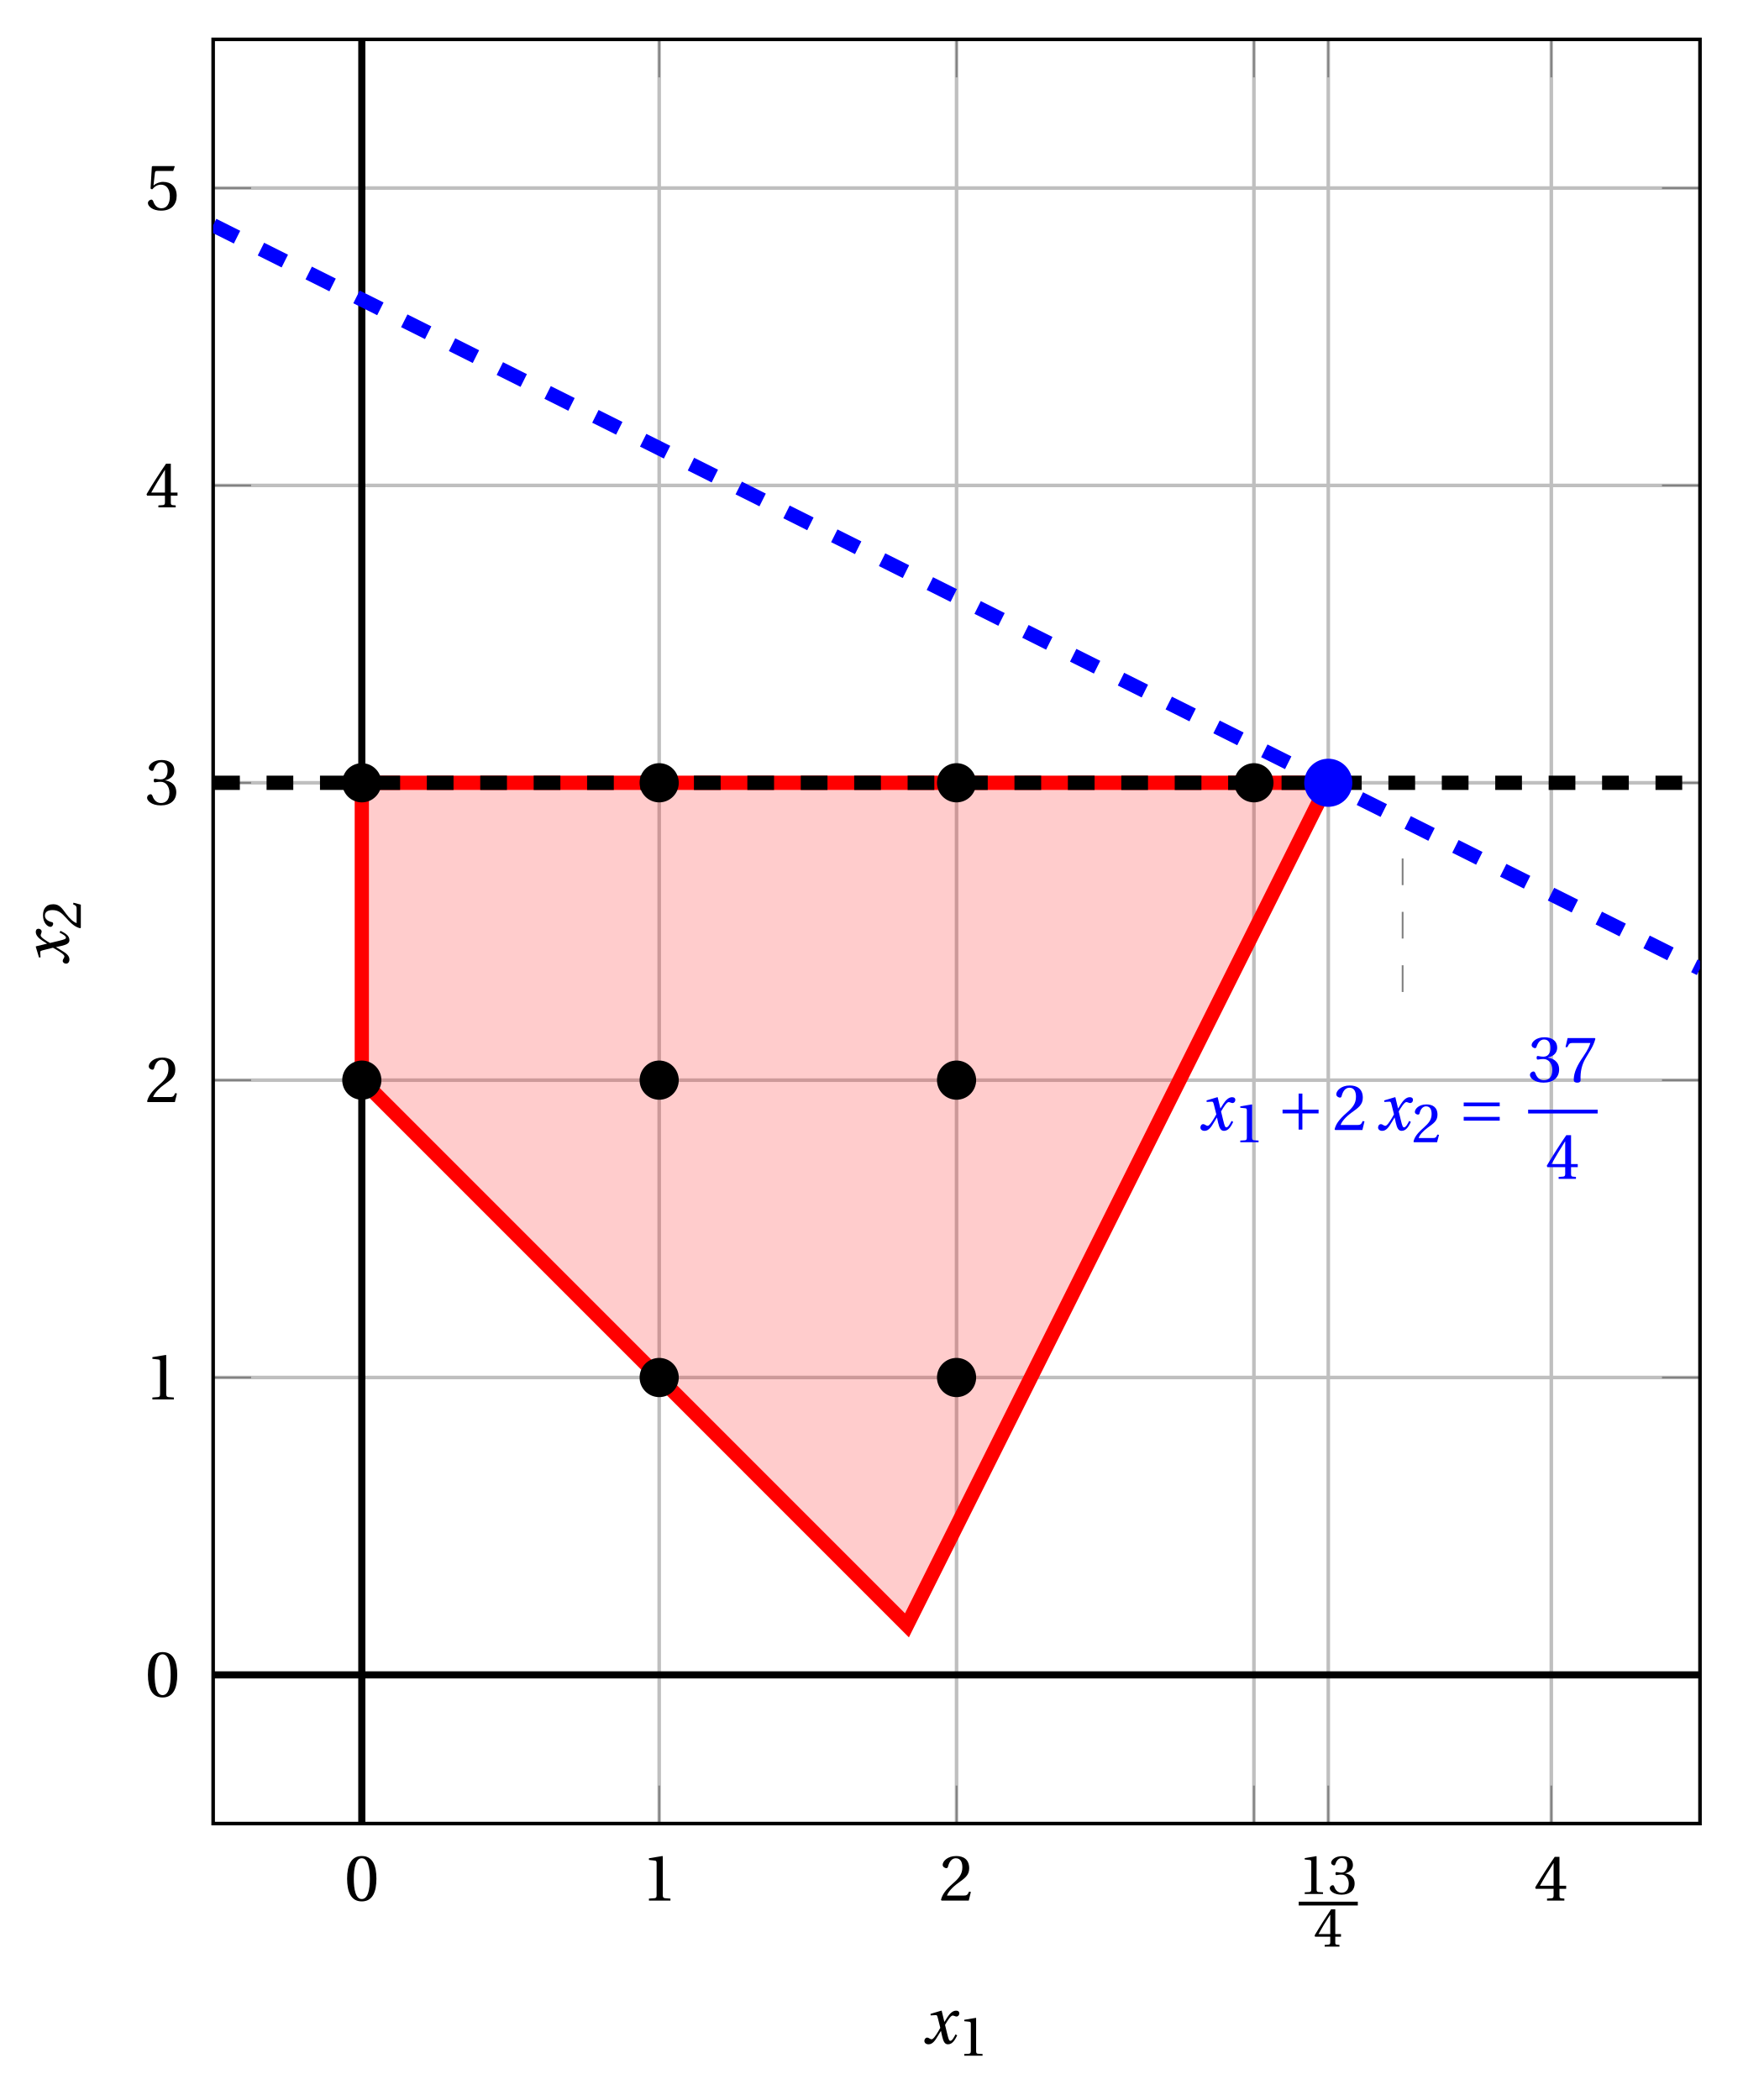
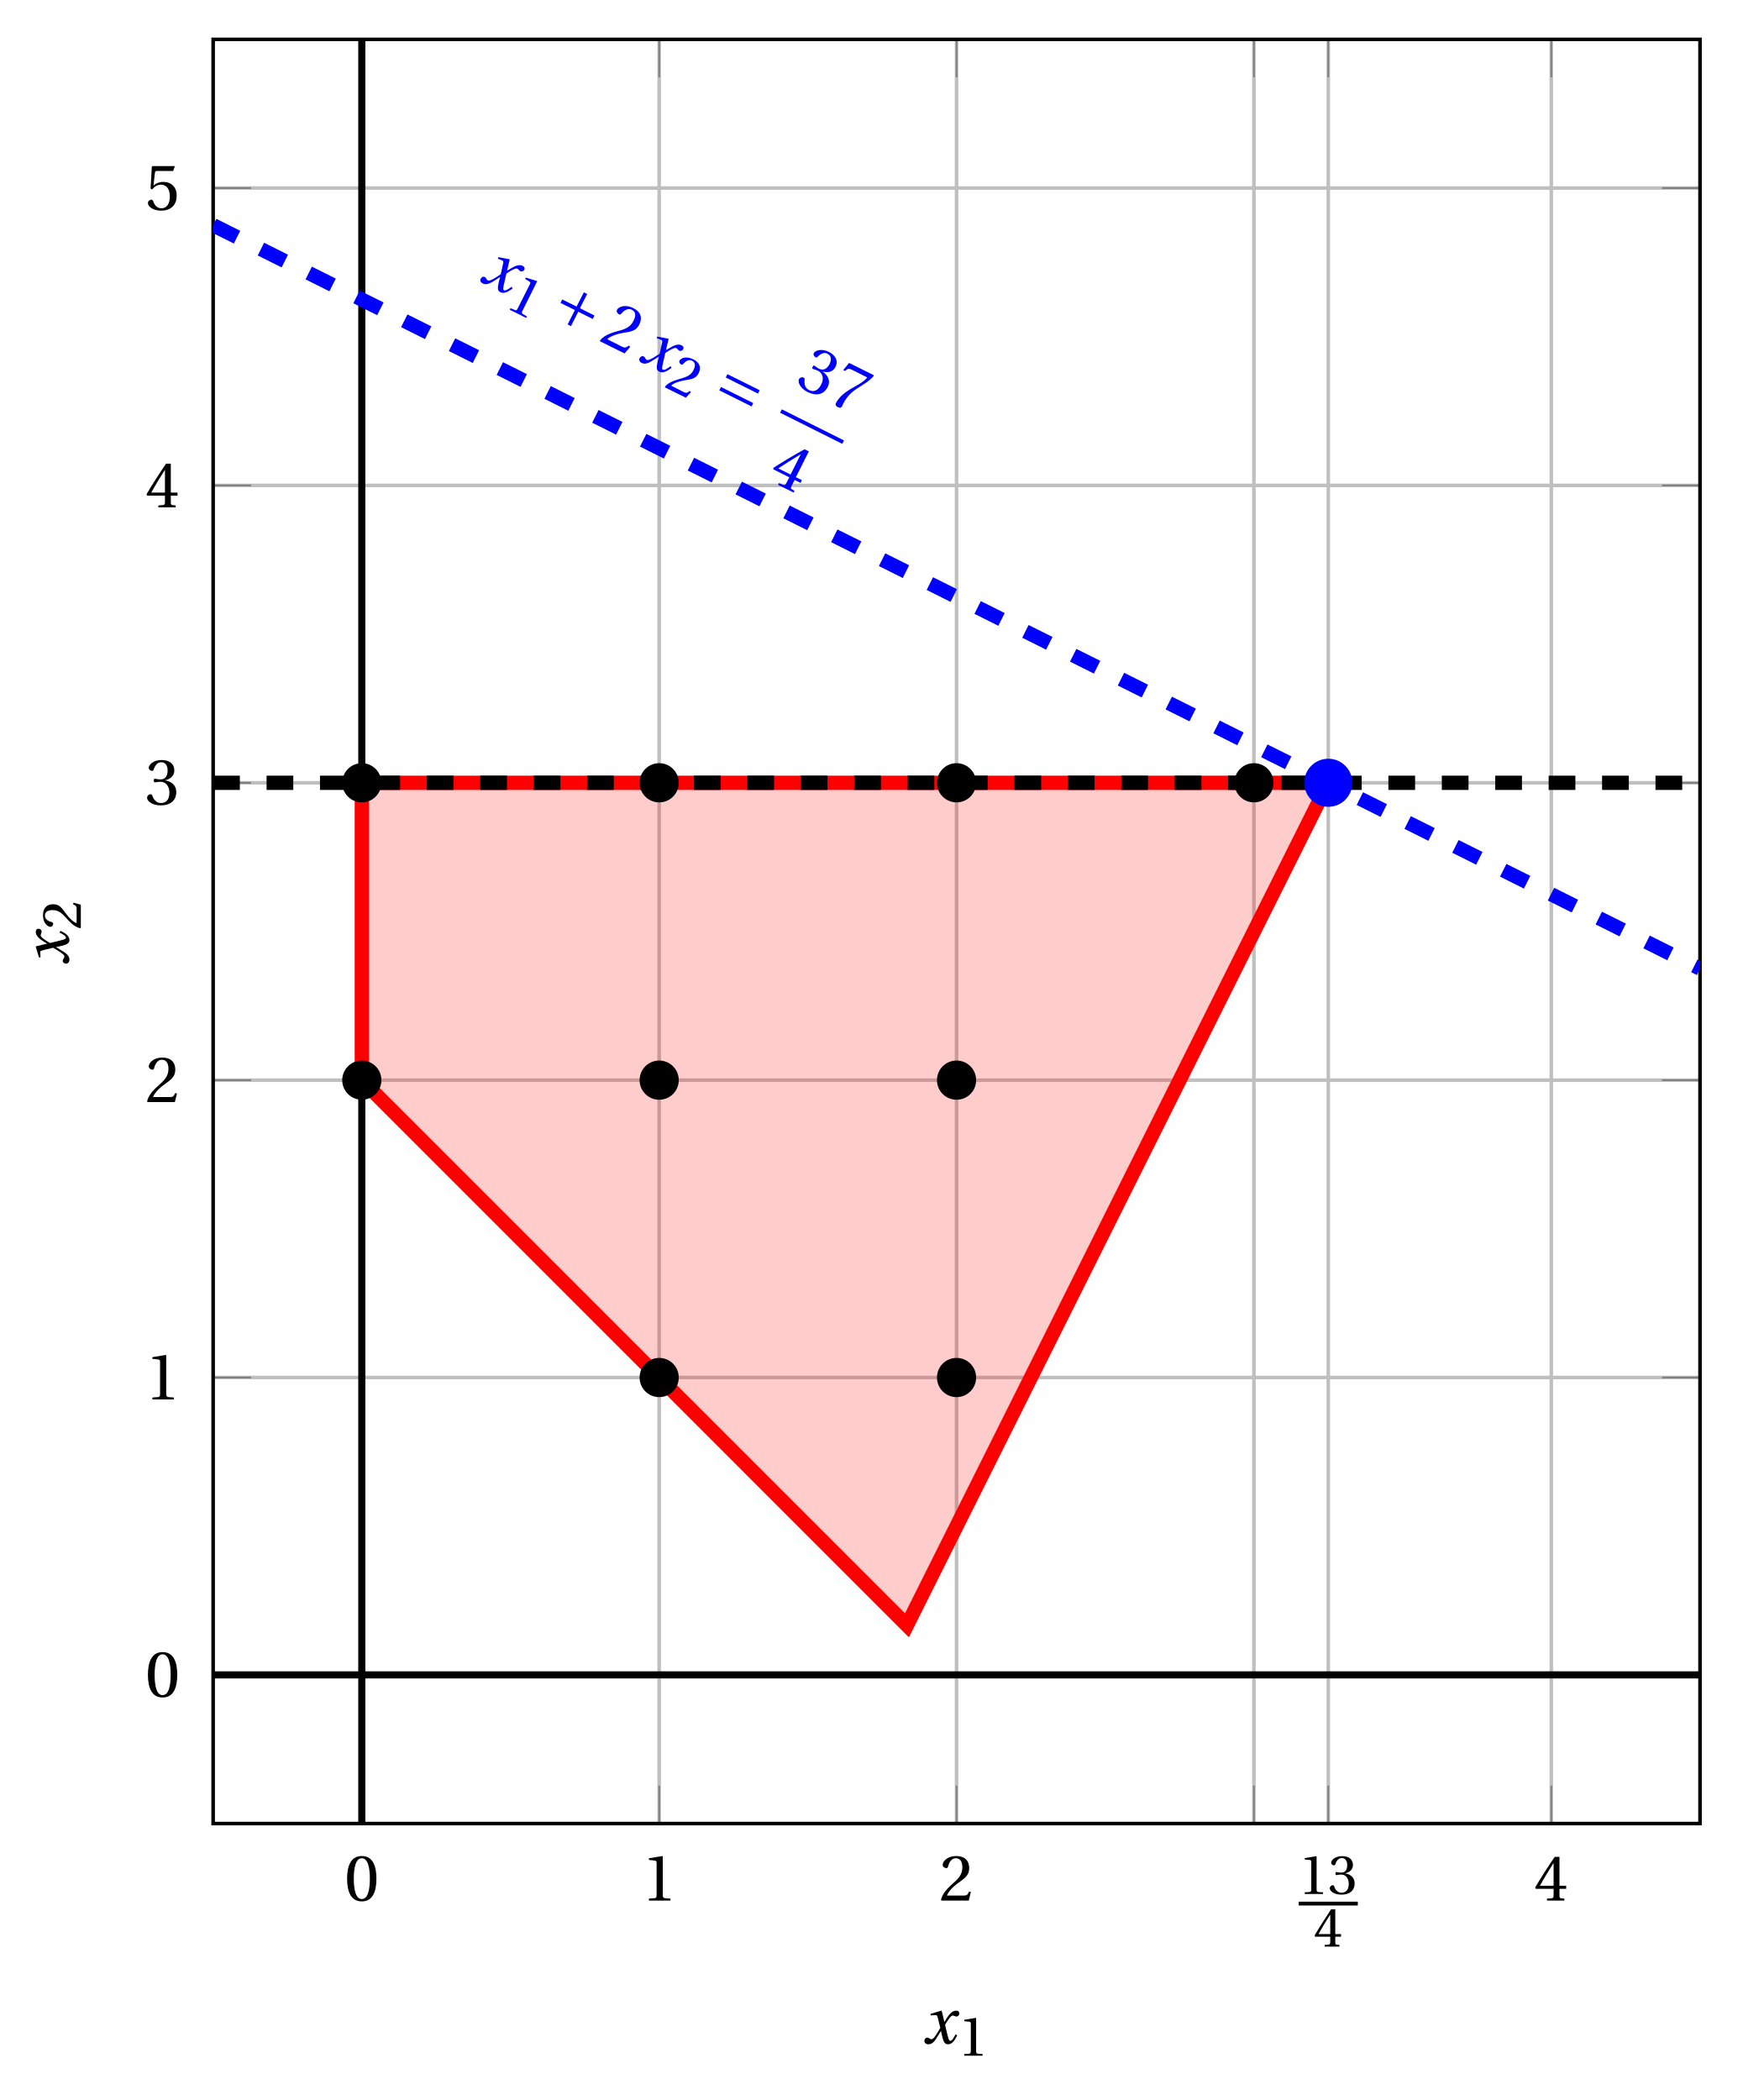
- <svg xmlns="http://www.w3.org/2000/svg" xmlns:xlink="http://www.w3.org/1999/xlink" width="195pt" height="235pt" viewBox="0 0 195 235">
+ <svg xmlns="http://www.w3.org/2000/svg" xmlns:xlink="http://www.w3.org/1999/xlink" width="243.75pt" height="293.75pt" viewBox="0 0 195 235">
  <defs>
    <g>
      <g id="glyph-0-0">
        <path d="M 1.938 -4.734 C 2.641 -4.734 2.844 -3.641 2.844 -2.453 C 2.844 -1.25 2.641 -0.172 1.938 -0.172 C 1.25 -0.172 1.047 -1.25 1.047 -2.453 C 1.047 -3.641 1.25 -4.734 1.938 -4.734 Z M 1.938 -4.984 C 0.734 -4.984 0.297 -3.906 0.297 -2.453 C 0.297 -0.984 0.734 0.094 1.938 0.094 C 3.156 0.094 3.578 -0.984 3.578 -2.453 C 3.578 -3.906 3.156 -4.984 1.938 -4.984 Z M 1.938 -4.984 " />
      </g>
      <g id="glyph-0-1">
        <path d="M 3.203 0 L 3.203 -0.219 L 2.594 -0.266 C 2.438 -0.281 2.344 -0.344 2.344 -0.625 L 2.344 -4.938 L 2.312 -4.984 L 0.797 -4.734 L 0.797 -4.547 L 1.484 -4.469 C 1.609 -4.453 1.656 -4.391 1.656 -4.172 L 1.656 -0.625 C 1.656 -0.484 1.641 -0.391 1.594 -0.344 C 1.547 -0.297 1.5 -0.266 1.422 -0.266 L 0.797 -0.219 L 0.797 0 Z M 3.203 0 " />
      </g>
      <g id="glyph-0-2">
        <path d="M 3.547 -0.969 L 3.344 -1 C 3.188 -0.609 3.047 -0.562 2.75 -0.562 L 0.875 -0.562 C 1 -0.938 1.422 -1.453 2.109 -1.953 C 2.812 -2.469 3.359 -2.797 3.359 -3.609 C 3.359 -4.625 2.688 -4.984 1.906 -4.984 C 0.906 -4.984 0.391 -4.375 0.391 -4 C 0.391 -3.75 0.672 -3.625 0.797 -3.625 C 0.922 -3.625 0.969 -3.703 1 -3.828 C 1.125 -4.328 1.406 -4.734 1.859 -4.734 C 2.422 -4.734 2.594 -4.25 2.594 -3.719 C 2.594 -2.938 2.188 -2.484 1.547 -1.922 C 0.656 -1.141 0.344 -0.641 0.203 -0.078 L 0.266 0 L 3.312 0 Z M 3.547 -0.969 " />
      </g>
      <g id="glyph-0-3">
        <path d="M 2.203 -1.312 L 2.203 -0.562 C 2.203 -0.312 2.125 -0.266 1.938 -0.25 L 1.469 -0.219 L 1.469 0 L 3.406 0 L 3.406 -0.219 L 3.078 -0.25 C 2.906 -0.266 2.859 -0.312 2.859 -0.562 L 2.859 -1.312 L 3.609 -1.312 L 3.609 -1.656 L 2.859 -1.656 L 2.859 -4.891 L 2.328 -4.891 C 1.641 -3.891 0.812 -2.609 0.141 -1.469 L 0.203 -1.312 Z M 0.672 -1.656 C 1.109 -2.453 1.625 -3.297 2.188 -4.188 L 2.203 -4.188 L 2.203 -1.656 Z M 0.672 -1.656 " />
      </g>
      <g id="glyph-0-4">
        <path d="M 0.953 -2.688 C 0.953 -2.562 0.984 -2.484 1.078 -2.484 C 1.172 -2.484 1.375 -2.547 1.719 -2.547 C 2.344 -2.547 2.703 -1.984 2.703 -1.344 C 2.703 -0.469 2.266 -0.172 1.75 -0.172 C 1.266 -0.172 0.953 -0.531 0.812 -0.953 C 0.766 -1.078 0.688 -1.156 0.594 -1.156 C 0.453 -1.156 0.203 -1.016 0.203 -0.75 C 0.203 -0.438 0.703 0.094 1.734 0.094 C 2.797 0.094 3.469 -0.453 3.469 -1.391 C 3.469 -2.359 2.625 -2.656 2.219 -2.703 L 2.219 -2.719 C 2.609 -2.797 3.25 -3.078 3.25 -3.812 C 3.25 -4.625 2.609 -4.984 1.828 -4.984 C 0.859 -4.984 0.391 -4.422 0.391 -4.109 C 0.391 -3.891 0.641 -3.766 0.75 -3.766 C 0.844 -3.766 0.906 -3.812 0.938 -3.906 C 1.094 -4.406 1.375 -4.734 1.781 -4.734 C 2.359 -4.734 2.5 -4.219 2.5 -3.797 C 2.5 -3.359 2.344 -2.812 1.719 -2.812 C 1.375 -2.812 1.172 -2.891 1.078 -2.891 C 0.984 -2.891 0.953 -2.812 0.953 -2.688 Z M 0.953 -2.688 " />
      </g>
      <g id="glyph-0-5">
        <path d="M 3.125 -4.344 L 3.297 -4.844 L 3.266 -4.891 L 0.812 -4.891 L 0.734 -4.828 L 0.594 -2.375 L 0.766 -2.281 C 1.078 -2.641 1.375 -2.812 1.766 -2.812 C 2.25 -2.812 2.75 -2.469 2.75 -1.5 C 2.75 -0.734 2.453 -0.172 1.812 -0.172 C 1.297 -0.172 1.031 -0.547 0.891 -0.953 C 0.844 -1.062 0.781 -1.141 0.688 -1.141 C 0.531 -1.141 0.297 -0.984 0.297 -0.75 C 0.297 -0.406 0.812 0.094 1.766 0.094 C 2.969 0.094 3.516 -0.641 3.516 -1.578 C 3.516 -2.594 2.875 -3.125 2 -3.125 C 1.594 -3.125 1.172 -2.953 0.938 -2.734 L 0.922 -2.75 L 1.078 -4.125 C 1.109 -4.312 1.156 -4.344 1.297 -4.344 Z M 3.125 -4.344 " />
      </g>
-       <g id="glyph-0-6">
-         <path d="M 0.531 -4.891 L 0.297 -3.875 L 0.5 -3.875 L 0.578 -4.016 C 0.672 -4.234 0.766 -4.344 1.094 -4.344 L 3.078 -4.344 C 3 -4.078 2.859 -3.656 2.266 -2.797 C 1.641 -1.891 1.219 -1.078 1.219 -0.219 C 1.219 0.031 1.391 0.094 1.625 0.094 C 1.828 0.094 1.984 0.016 1.984 -0.188 C 1.938 -1.156 2.141 -1.938 2.531 -2.609 C 3 -3.438 3.391 -3.891 3.641 -4.812 L 3.578 -4.891 Z M 0.531 -4.891 " />
-       </g>
      <g id="glyph-1-0">
        <path d="M 2.719 0 L 2.719 -0.188 L 2.203 -0.219 C 2.062 -0.234 2 -0.281 2 -0.531 L 2 -4.203 L 1.969 -4.234 L 0.672 -4.016 L 0.672 -3.859 L 1.266 -3.797 C 1.359 -3.781 1.406 -3.734 1.406 -3.547 L 1.406 -0.531 C 1.406 -0.406 1.391 -0.344 1.359 -0.297 C 1.328 -0.25 1.266 -0.234 1.203 -0.219 L 0.672 -0.188 L 0.672 0 Z M 2.719 0 " />
      </g>
      <g id="glyph-1-1">
        <path d="M 0.812 -2.281 C 0.812 -2.172 0.844 -2.109 0.922 -2.109 C 1 -2.109 1.172 -2.172 1.469 -2.172 C 2 -2.172 2.297 -1.688 2.297 -1.141 C 2.297 -0.406 1.922 -0.141 1.484 -0.141 C 1.078 -0.141 0.797 -0.453 0.688 -0.797 C 0.641 -0.922 0.594 -0.984 0.5 -0.984 C 0.391 -0.984 0.172 -0.859 0.172 -0.641 C 0.172 -0.375 0.594 0.078 1.484 0.078 C 2.375 0.078 2.953 -0.375 2.953 -1.172 C 2.953 -2.016 2.234 -2.266 1.891 -2.297 L 1.891 -2.312 C 2.219 -2.375 2.766 -2.625 2.766 -3.234 C 2.766 -3.938 2.219 -4.234 1.562 -4.234 C 0.734 -4.234 0.328 -3.766 0.328 -3.5 C 0.328 -3.297 0.547 -3.203 0.641 -3.203 C 0.719 -3.203 0.766 -3.234 0.797 -3.328 C 0.922 -3.75 1.172 -4.016 1.516 -4.016 C 2 -4.016 2.125 -3.578 2.125 -3.234 C 2.125 -2.859 2 -2.391 1.469 -2.391 C 1.172 -2.391 1 -2.453 0.922 -2.453 C 0.844 -2.453 0.812 -2.391 0.812 -2.281 Z M 0.812 -2.281 " />
      </g>
      <g id="glyph-1-2">
        <path d="M 1.875 -1.109 L 1.875 -0.484 C 1.875 -0.266 1.797 -0.234 1.656 -0.219 L 1.25 -0.188 L 1.25 0 L 2.906 0 L 2.906 -0.188 L 2.625 -0.219 C 2.469 -0.234 2.438 -0.266 2.438 -0.484 L 2.438 -1.109 L 3.078 -1.109 L 3.078 -1.406 L 2.438 -1.406 L 2.438 -4.172 L 1.969 -4.172 C 1.391 -3.297 0.688 -2.219 0.125 -1.25 L 0.172 -1.109 Z M 0.562 -1.406 C 0.938 -2.094 1.375 -2.812 1.859 -3.562 L 1.875 -3.562 L 1.875 -1.406 Z M 0.562 -1.406 " />
      </g>
-       <g id="glyph-1-3">
-         <path d="M 3.031 -0.828 L 2.844 -0.859 C 2.719 -0.516 2.594 -0.469 2.344 -0.469 L 0.75 -0.469 C 0.844 -0.797 1.219 -1.234 1.797 -1.656 C 2.391 -2.094 2.859 -2.375 2.859 -3.078 C 2.859 -3.938 2.281 -4.234 1.625 -4.234 C 0.766 -4.234 0.328 -3.719 0.328 -3.391 C 0.328 -3.188 0.562 -3.094 0.672 -3.094 C 0.781 -3.094 0.828 -3.141 0.859 -3.25 C 0.953 -3.672 1.203 -4.016 1.578 -4.016 C 2.062 -4.016 2.203 -3.609 2.203 -3.156 C 2.203 -2.5 1.859 -2.125 1.328 -1.641 C 0.562 -0.969 0.281 -0.547 0.172 -0.062 L 0.234 0 L 2.812 0 Z M 3.031 -0.828 " />
+       <g id="glyph-2-0">
+         <path d="M 3.781 0.75 C 3.484 0.984 3.109 1.234 2.938 1.141 C 2.812 1.078 2.828 0.891 2.984 0.25 L 3.203 -0.719 C 3.656 -1.031 4.234 -1.375 4.422 -1.281 C 4.484 -1.25 4.531 -1.203 4.594 -1.141 C 4.641 -1.078 4.703 -1.031 4.766 -0.984 C 4.922 -0.922 5.125 -0.984 5.203 -1.141 C 5.312 -1.359 5.203 -1.5 5.016 -1.594 C 4.672 -1.766 4.219 -1.609 3.812 -1.359 L 3.297 -1.062 L 3.281 -1.062 L 3.578 -2.297 L 3.547 -2.328 L 2.312 -2.562 L 2.25 -2.391 L 2.75 -2.188 C 2.875 -2.109 2.906 -2.062 2.812 -1.734 L 2.578 -0.656 L 2.25 -0.438 C 1.734 -0.094 1.297 0.125 1.141 0.047 C 1.062 0.016 1.031 -0.047 0.984 -0.109 C 0.953 -0.172 0.891 -0.297 0.781 -0.344 C 0.625 -0.438 0.406 -0.312 0.328 -0.141 C 0.234 0.047 0.312 0.266 0.578 0.391 C 1.016 0.609 1.516 0.297 2 -0.016 L 2.484 -0.328 L 2.5 -0.312 L 2.344 0.266 C 2.219 0.859 2.188 1.203 2.531 1.359 C 3 1.594 3.5 1.234 3.906 0.938 Z M 3.781 0.75 " />
      </g>
-       <g id="glyph-2-0">
+       <g id="glyph-3-0">
+         <path d="M 2.438 1.219 L 2.516 1.047 L 2.062 0.781 C 1.953 0.719 1.906 0.641 2.016 0.422 L 3.656 -2.875 L 3.656 -2.906 L 2.391 -3.297 L 2.312 -3.156 L 2.828 -2.828 C 2.906 -2.766 2.922 -2.719 2.844 -2.547 L 1.484 0.156 C 1.438 0.266 1.406 0.312 1.344 0.344 C 1.297 0.375 1.234 0.359 1.172 0.328 L 0.672 0.125 L 0.594 0.297 Z M 2.438 1.219 " />
+       </g>
+       <g id="glyph-3-1">
+         <path d="M 3.094 0.625 L 2.938 0.5 C 2.672 0.75 2.516 0.734 2.297 0.625 L 0.875 -0.094 C 1.109 -0.344 1.641 -0.562 2.344 -0.688 C 3.078 -0.812 3.625 -0.844 3.938 -1.469 C 4.328 -2.234 3.938 -2.766 3.344 -3.047 C 2.578 -3.438 1.953 -3.188 1.812 -2.891 C 1.719 -2.703 1.891 -2.516 1.984 -2.469 C 2.094 -2.422 2.141 -2.438 2.219 -2.516 C 2.5 -2.859 2.875 -3.062 3.203 -2.891 C 3.641 -2.672 3.578 -2.25 3.375 -1.844 C 3.094 -1.25 2.609 -1.078 1.922 -0.875 C 0.938 -0.609 0.5 -0.359 0.188 0.016 L 0.203 0.109 L 2.516 1.25 Z M 3.094 0.625 " />
+       </g>
+       <g id="glyph-4-0">
+         <path d="M 1.578 -1.766 L 1.391 -1.375 L 3 -0.578 L 2.188 1.031 L 2.562 1.219 L 3.375 -0.391 L 5 0.422 L 5.188 0.031 L 3.562 -0.781 L 4.375 -2.375 L 4 -2.562 L 3.188 -0.969 Z M 1.578 -1.766 " />
+       </g>
+       <g id="glyph-4-1">
+         <path d="M 4.641 1.141 L 4.828 0.766 L 1.219 -1.031 L 1.031 -0.656 Z M 5.359 -0.297 L 5.547 -0.672 L 1.938 -2.469 L 1.75 -2.094 Z M 5.359 -0.297 " />
+       </g>
+       <g id="glyph-5-0">
+         <path d="M 3.609 0.734 L 3.438 0.609 C 3.109 0.875 2.969 0.859 2.703 0.734 L 1.031 -0.109 C 1.312 -0.391 1.922 -0.656 2.766 -0.812 C 3.625 -0.953 4.25 -1 4.609 -1.734 C 5.062 -2.641 4.641 -3.25 3.938 -3.594 C 3.047 -4.047 2.297 -3.734 2.125 -3.406 C 2.016 -3.188 2.219 -2.953 2.344 -2.891 C 2.453 -2.844 2.516 -2.875 2.609 -2.969 C 2.938 -3.375 3.375 -3.609 3.781 -3.406 C 4.297 -3.156 4.219 -2.641 3.969 -2.172 C 3.625 -1.469 3.062 -1.234 2.25 -1.031 C 1.109 -0.719 0.594 -0.422 0.219 0.031 L 0.234 0.125 L 2.969 1.484 Z M 3.609 0.734 " />
+       </g>
+       <g id="glyph-5-1">
+         <path d="M 2.062 -1.984 C 2 -1.875 1.984 -1.781 2.078 -1.734 C 2.156 -1.688 2.375 -1.672 2.672 -1.516 C 3.234 -1.234 3.312 -0.578 3.016 0 C 2.625 0.781 2.109 0.859 1.641 0.625 C 1.203 0.406 1.094 -0.047 1.156 -0.5 C 1.172 -0.625 1.125 -0.719 1.047 -0.766 C 0.922 -0.828 0.641 -0.812 0.516 -0.578 C 0.391 -0.297 0.578 0.391 1.5 0.859 C 2.453 1.328 3.312 1.141 3.734 0.297 C 4.172 -0.562 3.531 -1.203 3.188 -1.422 L 3.203 -1.438 C 3.578 -1.328 4.281 -1.297 4.609 -1.953 C 4.969 -2.688 4.562 -3.281 3.875 -3.641 C 3 -4.062 2.328 -3.781 2.188 -3.5 C 2.078 -3.312 2.266 -3.094 2.359 -3.047 C 2.438 -3 2.516 -3 2.594 -3.078 C 2.953 -3.453 3.359 -3.625 3.719 -3.438 C 4.234 -3.172 4.125 -2.641 3.938 -2.266 C 3.734 -1.875 3.344 -1.469 2.781 -1.75 C 2.484 -1.906 2.344 -2.047 2.266 -2.094 C 2.172 -2.141 2.109 -2.094 2.062 -1.984 Z M 2.062 -1.984 " />
+       </g>
+       <g id="glyph-5-2">
+         <path d="M 2.656 -4.141 L 2 -3.344 L 2.188 -3.25 L 2.312 -3.328 C 2.484 -3.484 2.625 -3.547 2.922 -3.406 L 4.688 -2.516 C 4.516 -2.297 4.203 -1.984 3.281 -1.484 C 2.312 -0.953 1.578 -0.422 1.188 0.344 C 1.078 0.578 1.203 0.703 1.406 0.812 C 1.594 0.891 1.781 0.906 1.859 0.719 C 2.25 -0.172 2.781 -0.781 3.438 -1.203 C 4.219 -1.734 4.766 -1.969 5.406 -2.672 L 5.391 -2.781 Z M 2.656 -4.141 " />
+       </g>
+       <g id="glyph-5-3">
+         <path d="M 2.562 -0.188 L 2.219 0.484 C 2.109 0.703 2.031 0.719 1.844 0.641 L 1.406 0.453 L 1.312 0.656 L 3.047 1.516 L 3.141 1.312 L 2.859 1.156 C 2.719 1.062 2.703 1 2.812 0.781 L 3.156 0.109 L 3.828 0.438 L 3.969 0.125 L 3.297 -0.203 L 4.75 -3.094 L 4.266 -3.328 C 3.203 -2.75 1.906 -1.969 0.781 -1.25 L 0.781 -1.078 Z M 1.328 -1.188 C 2.094 -1.688 2.922 -2.219 3.828 -2.766 L 3.844 -2.766 L 2.703 -0.5 Z M 1.328 -1.188 " />
+       </g>
+       <g id="glyph-6-0">
        <path d="M 3.719 -1.016 C 3.547 -0.688 3.344 -0.297 3.141 -0.297 C 3 -0.297 2.938 -0.469 2.781 -1.109 L 2.547 -2.078 C 2.812 -2.547 3.188 -3.125 3.391 -3.125 C 3.453 -3.125 3.516 -3.109 3.594 -3.078 C 3.672 -3.047 3.75 -3.016 3.828 -3.016 C 4 -3.016 4.141 -3.172 4.141 -3.359 C 4.141 -3.594 3.984 -3.672 3.781 -3.672 C 3.391 -3.672 3.062 -3.328 2.797 -2.922 L 2.484 -2.422 L 2.469 -2.422 L 2.172 -3.656 L 2.125 -3.672 L 0.922 -3.312 L 0.938 -3.141 L 1.484 -3.172 C 1.625 -3.188 1.672 -3.141 1.75 -2.812 L 2.016 -1.75 L 1.812 -1.391 C 1.5 -0.859 1.219 -0.469 1.047 -0.469 C 0.969 -0.469 0.906 -0.5 0.828 -0.547 C 0.766 -0.578 0.672 -0.656 0.547 -0.656 C 0.359 -0.656 0.234 -0.469 0.234 -0.281 C 0.234 -0.078 0.406 0.094 0.703 0.094 C 1.188 0.094 1.484 -0.406 1.781 -0.906 L 2.078 -1.391 L 2.094 -1.391 L 2.219 -0.812 C 2.359 -0.234 2.5 0.094 2.875 0.094 C 3.406 0.094 3.688 -0.469 3.906 -0.906 Z M 3.719 -1.016 " />
      </g>
-       <g id="glyph-3-0">
-         <path d="M 0.625 -2.281 L 0.625 -1.859 L 2.422 -1.859 L 2.422 -0.047 L 2.844 -0.047 L 2.844 -1.859 L 4.656 -1.859 L 4.656 -2.281 L 2.844 -2.281 L 2.844 -4.078 L 2.422 -4.078 L 2.422 -2.281 Z M 0.625 -2.281 " />
-       </g>
-       <g id="glyph-3-1">
-         <path d="M 4.656 -1.047 L 4.656 -1.469 L 0.625 -1.469 L 0.625 -1.047 Z M 4.656 -2.656 L 4.656 -3.078 L 0.625 -3.078 L 0.625 -2.656 Z M 4.656 -2.656 " />
-       </g>
-       <g id="glyph-4-0">
+       <g id="glyph-7-0">
        <path d="M -1.016 -3.719 C -0.688 -3.547 -0.297 -3.344 -0.297 -3.141 C -0.297 -3 -0.469 -2.938 -1.109 -2.781 L -2.078 -2.547 C -2.547 -2.812 -3.125 -3.188 -3.125 -3.391 C -3.125 -3.453 -3.109 -3.516 -3.078 -3.594 C -3.047 -3.672 -3.016 -3.75 -3.016 -3.828 C -3.016 -4 -3.172 -4.141 -3.359 -4.141 C -3.594 -4.141 -3.672 -3.984 -3.672 -3.781 C -3.672 -3.391 -3.328 -3.062 -2.922 -2.797 L -2.422 -2.484 L -2.422 -2.469 L -3.656 -2.172 L -3.672 -2.125 L -3.312 -0.922 L -3.141 -0.938 L -3.172 -1.484 C -3.188 -1.625 -3.141 -1.672 -2.812 -1.75 L -1.75 -2.016 L -1.391 -1.812 C -0.859 -1.5 -0.469 -1.219 -0.469 -1.047 C -0.469 -0.969 -0.5 -0.906 -0.547 -0.828 C -0.578 -0.766 -0.656 -0.672 -0.656 -0.547 C -0.656 -0.359 -0.469 -0.234 -0.281 -0.234 C -0.078 -0.234 0.094 -0.406 0.094 -0.703 C 0.094 -1.188 -0.406 -1.484 -0.906 -1.781 L -1.391 -2.078 L -1.391 -2.094 L -0.812 -2.219 C -0.234 -2.359 0.094 -2.5 0.094 -2.875 C 0.094 -3.406 -0.469 -3.688 -0.906 -3.906 Z M -1.016 -3.719 " />
      </g>
-       <g id="glyph-5-0">
+       <g id="glyph-8-0">
        <path d="M -0.828 -3.031 L -0.859 -2.844 C -0.516 -2.719 -0.469 -2.594 -0.469 -2.344 L -0.469 -0.75 C -0.797 -0.844 -1.234 -1.219 -1.656 -1.797 C -2.094 -2.391 -2.375 -2.859 -3.078 -2.859 C -3.938 -2.859 -4.234 -2.281 -4.234 -1.625 C -4.234 -0.766 -3.719 -0.328 -3.391 -0.328 C -3.188 -0.328 -3.094 -0.562 -3.094 -0.672 C -3.094 -0.781 -3.141 -0.828 -3.25 -0.859 C -3.672 -0.953 -4.016 -1.203 -4.016 -1.578 C -4.016 -2.062 -3.609 -2.203 -3.156 -2.203 C -2.5 -2.203 -2.125 -1.859 -1.641 -1.328 C -0.969 -0.562 -0.547 -0.281 -0.062 -0.172 L 0 -0.234 L 0 -2.812 Z M -0.828 -3.031 " />
      </g>
    </g>
    <clipPath id="clip-0">
      <path clip-rule="nonzero" d="M 40 4.406 L 41 4.406 L 41 204.066 L 40 204.066 Z M 40 4.406 " />
    </clipPath>
    <clipPath id="clip-1">
      <path clip-rule="nonzero" d="M 23.852 187 L 190.238 187 L 190.238 188 L 23.852 188 Z M 23.852 187 " />
    </clipPath>
    <clipPath id="clip-2">
      <path clip-rule="nonzero" d="M 23.852 65 L 172 65 L 172 204.066 L 23.852 204.066 Z M 23.852 65 " />
    </clipPath>
    <clipPath id="clip-3">
      <path clip-rule="nonzero" d="M 23.852 86 L 190.238 86 L 190.238 89 L 23.852 89 Z M 23.852 86 " />
    </clipPath>
    <clipPath id="clip-4">
      <path clip-rule="nonzero" d="M 23.852 4.406 L 190.238 4.406 L 190.238 131 L 23.852 131 Z M 23.852 4.406 " />
    </clipPath>
  </defs>
  <path fill="none" stroke-width="0.399" stroke-linecap="butt" stroke-linejoin="miter" stroke="rgb(75%, 75%, 75%)" stroke-opacity="1" stroke-miterlimit="10" d="M 16.637 -0 L 16.637 199.66 M 49.915 -0 L 49.915 199.66 M 83.192 -0 L 83.192 199.66 M 116.469 -0 L 116.469 199.66 M 124.79 -0 L 124.79 199.66 M 149.747 -0 L 149.747 199.66 " transform="matrix(1, 0, 0, -1, 23.851, 204.066)" />
  <path fill="none" stroke-width="0.399" stroke-linecap="butt" stroke-linejoin="miter" stroke="rgb(75%, 75%, 75%)" stroke-opacity="1" stroke-miterlimit="10" d="M 0.001 16.64 L 166.387 16.64 M 0.001 49.918 L 166.387 49.918 M 0.001 83.191 L 166.387 83.191 M 0.001 116.468 L 166.387 116.468 M 0.001 149.746 L 166.387 149.746 M 0.001 183.023 L 166.387 183.023 " transform="matrix(1, 0, 0, -1, 23.851, 204.066)" />
  <path fill="none" stroke-width="0.199" stroke-linecap="butt" stroke-linejoin="miter" stroke="rgb(50%, 50%, 50%)" stroke-opacity="1" stroke-miterlimit="10" d="M 16.637 -0 L 16.637 4.253 M 49.915 -0 L 49.915 4.253 M 83.192 -0 L 83.192 4.253 M 116.469 -0 L 116.469 4.253 M 124.79 -0 L 124.79 4.253 M 149.747 -0 L 149.747 4.253 M 16.637 199.66 L 16.637 195.406 M 49.915 199.66 L 49.915 195.406 M 83.192 199.66 L 83.192 195.406 M 116.469 199.66 L 116.469 195.406 M 124.79 199.66 L 124.79 195.406 M 149.747 199.66 L 149.747 195.406 " transform="matrix(1, 0, 0, -1, 23.851, 204.066)" />
  <path fill="none" stroke-width="0.199" stroke-linecap="butt" stroke-linejoin="miter" stroke="rgb(50%, 50%, 50%)" stroke-opacity="1" stroke-miterlimit="10" d="M 0.001 16.64 L 4.251 16.64 M 0.001 49.918 L 4.251 49.918 M 0.001 83.191 L 4.251 83.191 M 0.001 116.468 L 4.251 116.468 M 0.001 149.746 L 4.251 149.746 M 0.001 183.023 L 4.251 183.023 M 166.387 16.64 L 162.133 16.64 M 166.387 49.918 L 162.133 49.918 M 166.387 83.191 L 162.133 83.191 M 166.387 116.468 L 162.133 116.468 M 166.387 149.746 L 162.133 149.746 M 166.387 183.023 L 162.133 183.023 " transform="matrix(1, 0, 0, -1, 23.851, 204.066)" />
  <path fill="none" stroke-width="0.399" stroke-linecap="butt" stroke-linejoin="miter" stroke="rgb(0%, 0%, 0%)" stroke-opacity="1" stroke-miterlimit="10" d="M 0.001 -0 L 0.001 199.66 L 166.387 199.66 L 166.387 -0 Z M 0.001 -0 " transform="matrix(1, 0, 0, -1, 23.851, 204.066)" />
  <g fill="rgb(0%, 0%, 0%)" fill-opacity="1">
    <use xlink:href="#glyph-0-0" x="38.545" y="212.682" />
  </g>
  <g fill="rgb(0%, 0%, 0%)" fill-opacity="1">
    <use xlink:href="#glyph-0-1" x="71.822" y="212.682" />
  </g>
  <g fill="rgb(0%, 0%, 0%)" fill-opacity="1">
    <use xlink:href="#glyph-0-2" x="105.098" y="212.682" />
  </g>
  <g fill="rgb(0%, 0%, 0%)" fill-opacity="1">
    <use xlink:href="#glyph-1-0" x="145.333" y="211.945" />
    <use xlink:href="#glyph-1-1" x="148.636" y="211.945" />
  </g>
  <path fill="none" stroke-width="0.425" stroke-linecap="butt" stroke-linejoin="miter" stroke="rgb(0%, 0%, 0%)" stroke-opacity="1" stroke-miterlimit="10" d="M -0.001 0.001 L 6.612 0.001 " transform="matrix(1, 0, 0, -1, 145.333, 213.021)" />
  <g fill="rgb(0%, 0%, 0%)" fill-opacity="1">
    <use xlink:href="#glyph-1-2" x="146.986" y="217.835" />
  </g>
  <g fill="rgb(0%, 0%, 0%)" fill-opacity="1">
    <use xlink:href="#glyph-0-3" x="171.652" y="212.682" />
  </g>
  <g fill="rgb(0%, 0%, 0%)" fill-opacity="1">
    <use xlink:href="#glyph-0-0" x="16.256" y="189.863" />
  </g>
  <g fill="rgb(0%, 0%, 0%)" fill-opacity="1">
    <use xlink:href="#glyph-0-1" x="16.256" y="156.606" />
  </g>
  <g fill="rgb(0%, 0%, 0%)" fill-opacity="1">
    <use xlink:href="#glyph-0-2" x="16.256" y="123.329" />
  </g>
  <g fill="rgb(0%, 0%, 0%)" fill-opacity="1">
    <use xlink:href="#glyph-0-4" x="16.256" y="90.033" />
  </g>
  <g fill="rgb(0%, 0%, 0%)" fill-opacity="1">
    <use xlink:href="#glyph-0-3" x="16.256" y="56.776" />
  </g>
  <g fill="rgb(0%, 0%, 0%)" fill-opacity="1">
    <use xlink:href="#glyph-0-5" x="16.256" y="23.479" />
  </g>
  <g clip-path="url(#clip-0)">
    <path fill="none" stroke-width="0.797" stroke-linecap="butt" stroke-linejoin="miter" stroke="rgb(0%, 0%, 0%)" stroke-opacity="1" stroke-miterlimit="10" d="M 16.637 -0 L 16.637 199.66 " transform="matrix(1, 0, 0, -1, 23.851, 204.066)" />
  </g>
  <g clip-path="url(#clip-1)">
    <path fill="none" stroke-width="0.797" stroke-linecap="butt" stroke-linejoin="miter" stroke="rgb(0%, 0%, 0%)" stroke-opacity="1" stroke-miterlimit="10" d="M 0.001 16.64 L 166.387 16.64 " transform="matrix(1, 0, 0, -1, 23.851, 204.066)" />
  </g>
  <path fill-rule="nonzero" fill="rgb(100%, 0%, 0%)" fill-opacity="0.2" d="M 40.488 120.875 L 101.492 181.883 L 148.641 87.598 L 40.488 87.598 L 40.488 120.875 " />
  <g clip-path="url(#clip-2)">
    <path fill="none" stroke-width="1.594" stroke-linecap="butt" stroke-linejoin="miter" stroke="rgb(100%, 0%, 0%)" stroke-opacity="1" stroke-miterlimit="10" d="M 16.637 83.191 L 77.641 22.183 L 124.79 116.468 L 16.637 116.468 L 16.637 83.191 " transform="matrix(1, 0, 0, -1, 23.851, 204.066)" />
  </g>
  <path fill-rule="nonzero" fill="rgb(0%, 0%, 0%)" fill-opacity="1" stroke-width="0.399" stroke-linecap="butt" stroke-linejoin="miter" stroke="rgb(0%, 0%, 0%)" stroke-opacity="1" stroke-miterlimit="10" d="M 51.907 49.918 C 51.907 51.015 51.016 51.91 49.915 51.91 C 48.817 51.91 47.922 51.015 47.922 49.918 C 47.922 48.816 48.817 47.921 49.915 47.921 C 51.016 47.921 51.907 48.816 51.907 49.918 Z M 51.907 49.918 " transform="matrix(1, 0, 0, -1, 23.851, 204.066)" />
  <path fill-rule="nonzero" fill="rgb(0%, 0%, 0%)" fill-opacity="1" stroke-width="0.399" stroke-linecap="butt" stroke-linejoin="miter" stroke="rgb(0%, 0%, 0%)" stroke-opacity="1" stroke-miterlimit="10" d="M 85.184 49.918 C 85.184 51.015 84.294 51.91 83.192 51.91 C 82.09 51.91 81.2 51.015 81.2 49.918 C 81.2 48.816 82.09 47.921 83.192 47.921 C 84.294 47.921 85.184 48.816 85.184 49.918 Z M 85.184 49.918 " transform="matrix(1, 0, 0, -1, 23.851, 204.066)" />
  <path fill-rule="nonzero" fill="rgb(0%, 0%, 0%)" fill-opacity="1" stroke-width="0.399" stroke-linecap="butt" stroke-linejoin="miter" stroke="rgb(0%, 0%, 0%)" stroke-opacity="1" stroke-miterlimit="10" d="M 18.629 83.191 C 18.629 84.293 17.739 85.187 16.637 85.187 C 15.54 85.187 14.645 84.293 14.645 83.191 C 14.645 82.093 15.54 81.199 16.637 81.199 C 17.739 81.199 18.629 82.093 18.629 83.191 Z M 18.629 83.191 " transform="matrix(1, 0, 0, -1, 23.851, 204.066)" />
  <path fill-rule="nonzero" fill="rgb(0%, 0%, 0%)" fill-opacity="1" stroke-width="0.399" stroke-linecap="butt" stroke-linejoin="miter" stroke="rgb(0%, 0%, 0%)" stroke-opacity="1" stroke-miterlimit="10" d="M 51.907 83.191 C 51.907 84.293 51.016 85.187 49.915 85.187 C 48.817 85.187 47.922 84.293 47.922 83.191 C 47.922 82.093 48.817 81.199 49.915 81.199 C 51.016 81.199 51.907 82.093 51.907 83.191 Z M 51.907 83.191 " transform="matrix(1, 0, 0, -1, 23.851, 204.066)" />
  <path fill-rule="nonzero" fill="rgb(0%, 0%, 0%)" fill-opacity="1" stroke-width="0.399" stroke-linecap="butt" stroke-linejoin="miter" stroke="rgb(0%, 0%, 0%)" stroke-opacity="1" stroke-miterlimit="10" d="M 85.184 83.191 C 85.184 84.293 84.294 85.187 83.192 85.187 C 82.09 85.187 81.2 84.293 81.2 83.191 C 81.2 82.093 82.09 81.199 83.192 81.199 C 84.294 81.199 85.184 82.093 85.184 83.191 Z M 85.184 83.191 " transform="matrix(1, 0, 0, -1, 23.851, 204.066)" />
  <path fill-rule="nonzero" fill="rgb(0%, 0%, 0%)" fill-opacity="1" stroke-width="0.399" stroke-linecap="butt" stroke-linejoin="miter" stroke="rgb(0%, 0%, 0%)" stroke-opacity="1" stroke-miterlimit="10" d="M 18.629 116.468 C 18.629 117.57 17.739 118.464 16.637 118.464 C 15.54 118.464 14.645 117.57 14.645 116.468 C 14.645 115.371 15.54 114.476 16.637 114.476 C 17.739 114.476 18.629 115.371 18.629 116.468 Z M 18.629 116.468 " transform="matrix(1, 0, 0, -1, 23.851, 204.066)" />
  <path fill-rule="nonzero" fill="rgb(0%, 0%, 0%)" fill-opacity="1" stroke-width="0.399" stroke-linecap="butt" stroke-linejoin="miter" stroke="rgb(0%, 0%, 0%)" stroke-opacity="1" stroke-miterlimit="10" d="M 51.907 116.468 C 51.907 117.57 51.016 118.464 49.915 118.464 C 48.817 118.464 47.922 117.57 47.922 116.468 C 47.922 115.371 48.817 114.476 49.915 114.476 C 51.016 114.476 51.907 115.371 51.907 116.468 Z M 51.907 116.468 " transform="matrix(1, 0, 0, -1, 23.851, 204.066)" />
  <path fill-rule="nonzero" fill="rgb(0%, 0%, 0%)" fill-opacity="1" stroke-width="0.399" stroke-linecap="butt" stroke-linejoin="miter" stroke="rgb(0%, 0%, 0%)" stroke-opacity="1" stroke-miterlimit="10" d="M 85.184 116.468 C 85.184 117.57 84.294 118.464 83.192 118.464 C 82.09 118.464 81.2 117.57 81.2 116.468 C 81.2 115.371 82.09 114.476 83.192 114.476 C 84.294 114.476 85.184 115.371 85.184 116.468 Z M 85.184 116.468 " transform="matrix(1, 0, 0, -1, 23.851, 204.066)" />
  <path fill-rule="nonzero" fill="rgb(0%, 0%, 0%)" fill-opacity="1" stroke-width="0.399" stroke-linecap="butt" stroke-linejoin="miter" stroke="rgb(0%, 0%, 0%)" stroke-opacity="1" stroke-miterlimit="10" d="M 118.462 116.468 C 118.462 117.57 117.571 118.464 116.469 118.464 C 115.368 118.464 114.477 117.57 114.477 116.468 C 114.477 115.371 115.368 114.476 116.469 114.476 C 117.571 114.476 118.462 115.371 118.462 116.468 Z M 118.462 116.468 " transform="matrix(1, 0, 0, -1, 23.851, 204.066)" />
  <g clip-path="url(#clip-3)">
    <path fill="none" stroke-width="1.594" stroke-linecap="butt" stroke-linejoin="miter" stroke="rgb(0%, 0%, 0%)" stroke-opacity="1" stroke-dasharray="2.989 2.989" stroke-miterlimit="10" d="M 0.001 116.468 L 166.387 116.468 " transform="matrix(1, 0, 0, -1, 23.851, 204.066)" />
  </g>
  <g clip-path="url(#clip-4)">
    <path fill="none" stroke-width="1.594" stroke-linecap="butt" stroke-linejoin="miter" stroke="rgb(0%, 0%, 100%)" stroke-opacity="1" stroke-dasharray="2.989 2.989" stroke-miterlimit="10" d="M 0.001 178.863 L 166.387 95.668 " transform="matrix(1, 0, 0, -1, 23.851, 204.066)" />
  </g>
  <g fill="rgb(0%, 0%, 100%)" fill-opacity="1">
-     <use xlink:href="#glyph-2-0" x="134.096" y="126.454" />
+     <use xlink:href="#glyph-2-0" x="53.461" y="31.339" />
  </g>
  <g fill="rgb(0%, 0%, 100%)" fill-opacity="1">
-     <use xlink:href="#glyph-1-0" x="138.121" y="127.822" />
+     <use xlink:href="#glyph-3-0" x="56.449" y="34.362" />
  </g>
  <g fill="rgb(0%, 0%, 100%)" fill-opacity="1">
-     <use xlink:href="#glyph-3-0" x="142.899" y="126.454" />
+     <use xlink:href="#glyph-4-0" x="61.334" y="35.275" />
  </g>
  <g fill="rgb(0%, 0%, 100%)" fill-opacity="1">
-     <use xlink:href="#glyph-0-2" x="149.146" y="126.454" />
+     <use xlink:href="#glyph-5-0" x="66.921" y="38.069" />
  </g>
  <g fill="rgb(0%, 0%, 100%)" fill-opacity="1">
-     <use xlink:href="#glyph-2-0" x="153.978" y="126.454" />
+     <use xlink:href="#glyph-2-0" x="71.243" y="40.229" />
  </g>
  <g fill="rgb(0%, 0%, 100%)" fill-opacity="1">
-     <use xlink:href="#glyph-1-3" x="158.002" y="127.822" />
+     <use xlink:href="#glyph-3-1" x="74.23" y="43.252" />
  </g>
  <g fill="rgb(0%, 0%, 100%)" fill-opacity="1">
-     <use xlink:href="#glyph-3-1" x="163.17" y="126.454" />
+     <use xlink:href="#glyph-4-1" x="79.464" y="44.34" />
  </g>
  <g fill="rgb(0%, 0%, 100%)" fill-opacity="1">
-     <use xlink:href="#glyph-0-4" x="171.005" y="121.058" />
-     <use xlink:href="#glyph-0-6" x="174.891" y="121.058" />
+     <use xlink:href="#glyph-5-1" x="88.885" y="43.018" />
+     <use xlink:href="#glyph-5-2" x="92.361" y="44.755" />
  </g>
-   <path fill="none" stroke-width="0.425" stroke-linecap="butt" stroke-linejoin="miter" stroke="rgb(0%, 0%, 100%)" stroke-opacity="1" stroke-miterlimit="10" d="M -0.001 -0.001 L 7.78 -0.001 " transform="matrix(1, 0, 0, -1, 171.005, 124.39)" />
+   <path fill="none" stroke-width="0.425" stroke-linecap="butt" stroke-linejoin="miter" stroke="rgb(0%, 0%, 100%)" stroke-opacity="1" stroke-miterlimit="10" d="M -0 0.001 L 7.78 -0.001 " transform="matrix(0.89436, 0.44717, 0.44717, -0.89436, 87.39399, 45.99719)" />
  <g fill="rgb(0%, 0%, 100%)" fill-opacity="1">
-     <use xlink:href="#glyph-0-3" x="172.95" y="131.921" />
+     <use xlink:href="#glyph-5-3" x="85.765" y="53.603" />
  </g>
-   <path fill="none" stroke-width="0.199" stroke-linecap="butt" stroke-linejoin="miter" stroke="rgb(50%, 50%, 50%)" stroke-opacity="1" stroke-dasharray="2.989 2.989" stroke-miterlimit="10" d="M 133.11 108.004 L 133.11 92.222 " transform="matrix(1, 0, 0, -1, 23.851, 204.066)" />
  <path fill-rule="nonzero" fill="rgb(0%, 0%, 100%)" fill-opacity="1" stroke-width="0.399" stroke-linecap="butt" stroke-linejoin="miter" stroke="rgb(0%, 0%, 100%)" stroke-opacity="1" stroke-miterlimit="10" d="M 127.282 116.468 C 127.282 117.847 126.165 118.961 124.79 118.961 C 123.415 118.961 122.297 117.847 122.297 116.468 C 122.297 115.093 123.415 113.98 124.79 113.98 C 126.165 113.98 127.282 115.093 127.282 116.468 Z M 127.282 116.468 " transform="matrix(1, 0, 0, -1, 23.851, 204.066)" />
  <g fill="rgb(0%, 0%, 0%)" fill-opacity="1">
-     <use xlink:href="#glyph-2-0" x="103.208" y="228.674" />
+     <use xlink:href="#glyph-6-0" x="103.208" y="228.674" />
  </g>
  <g fill="rgb(0%, 0%, 0%)" fill-opacity="1">
    <use xlink:href="#glyph-1-0" x="107.233" y="230.041" />
  </g>
  <g fill="rgb(0%, 0%, 0%)" fill-opacity="1">
-     <use xlink:href="#glyph-4-0" x="7.676" y="108.072" />
+     <use xlink:href="#glyph-7-0" x="7.676" y="108.072" />
  </g>
  <g fill="rgb(0%, 0%, 0%)" fill-opacity="1">
-     <use xlink:href="#glyph-5-0" x="9.044" y="104.047" />
+     <use xlink:href="#glyph-8-0" x="9.044" y="104.047" />
  </g>
</svg>
